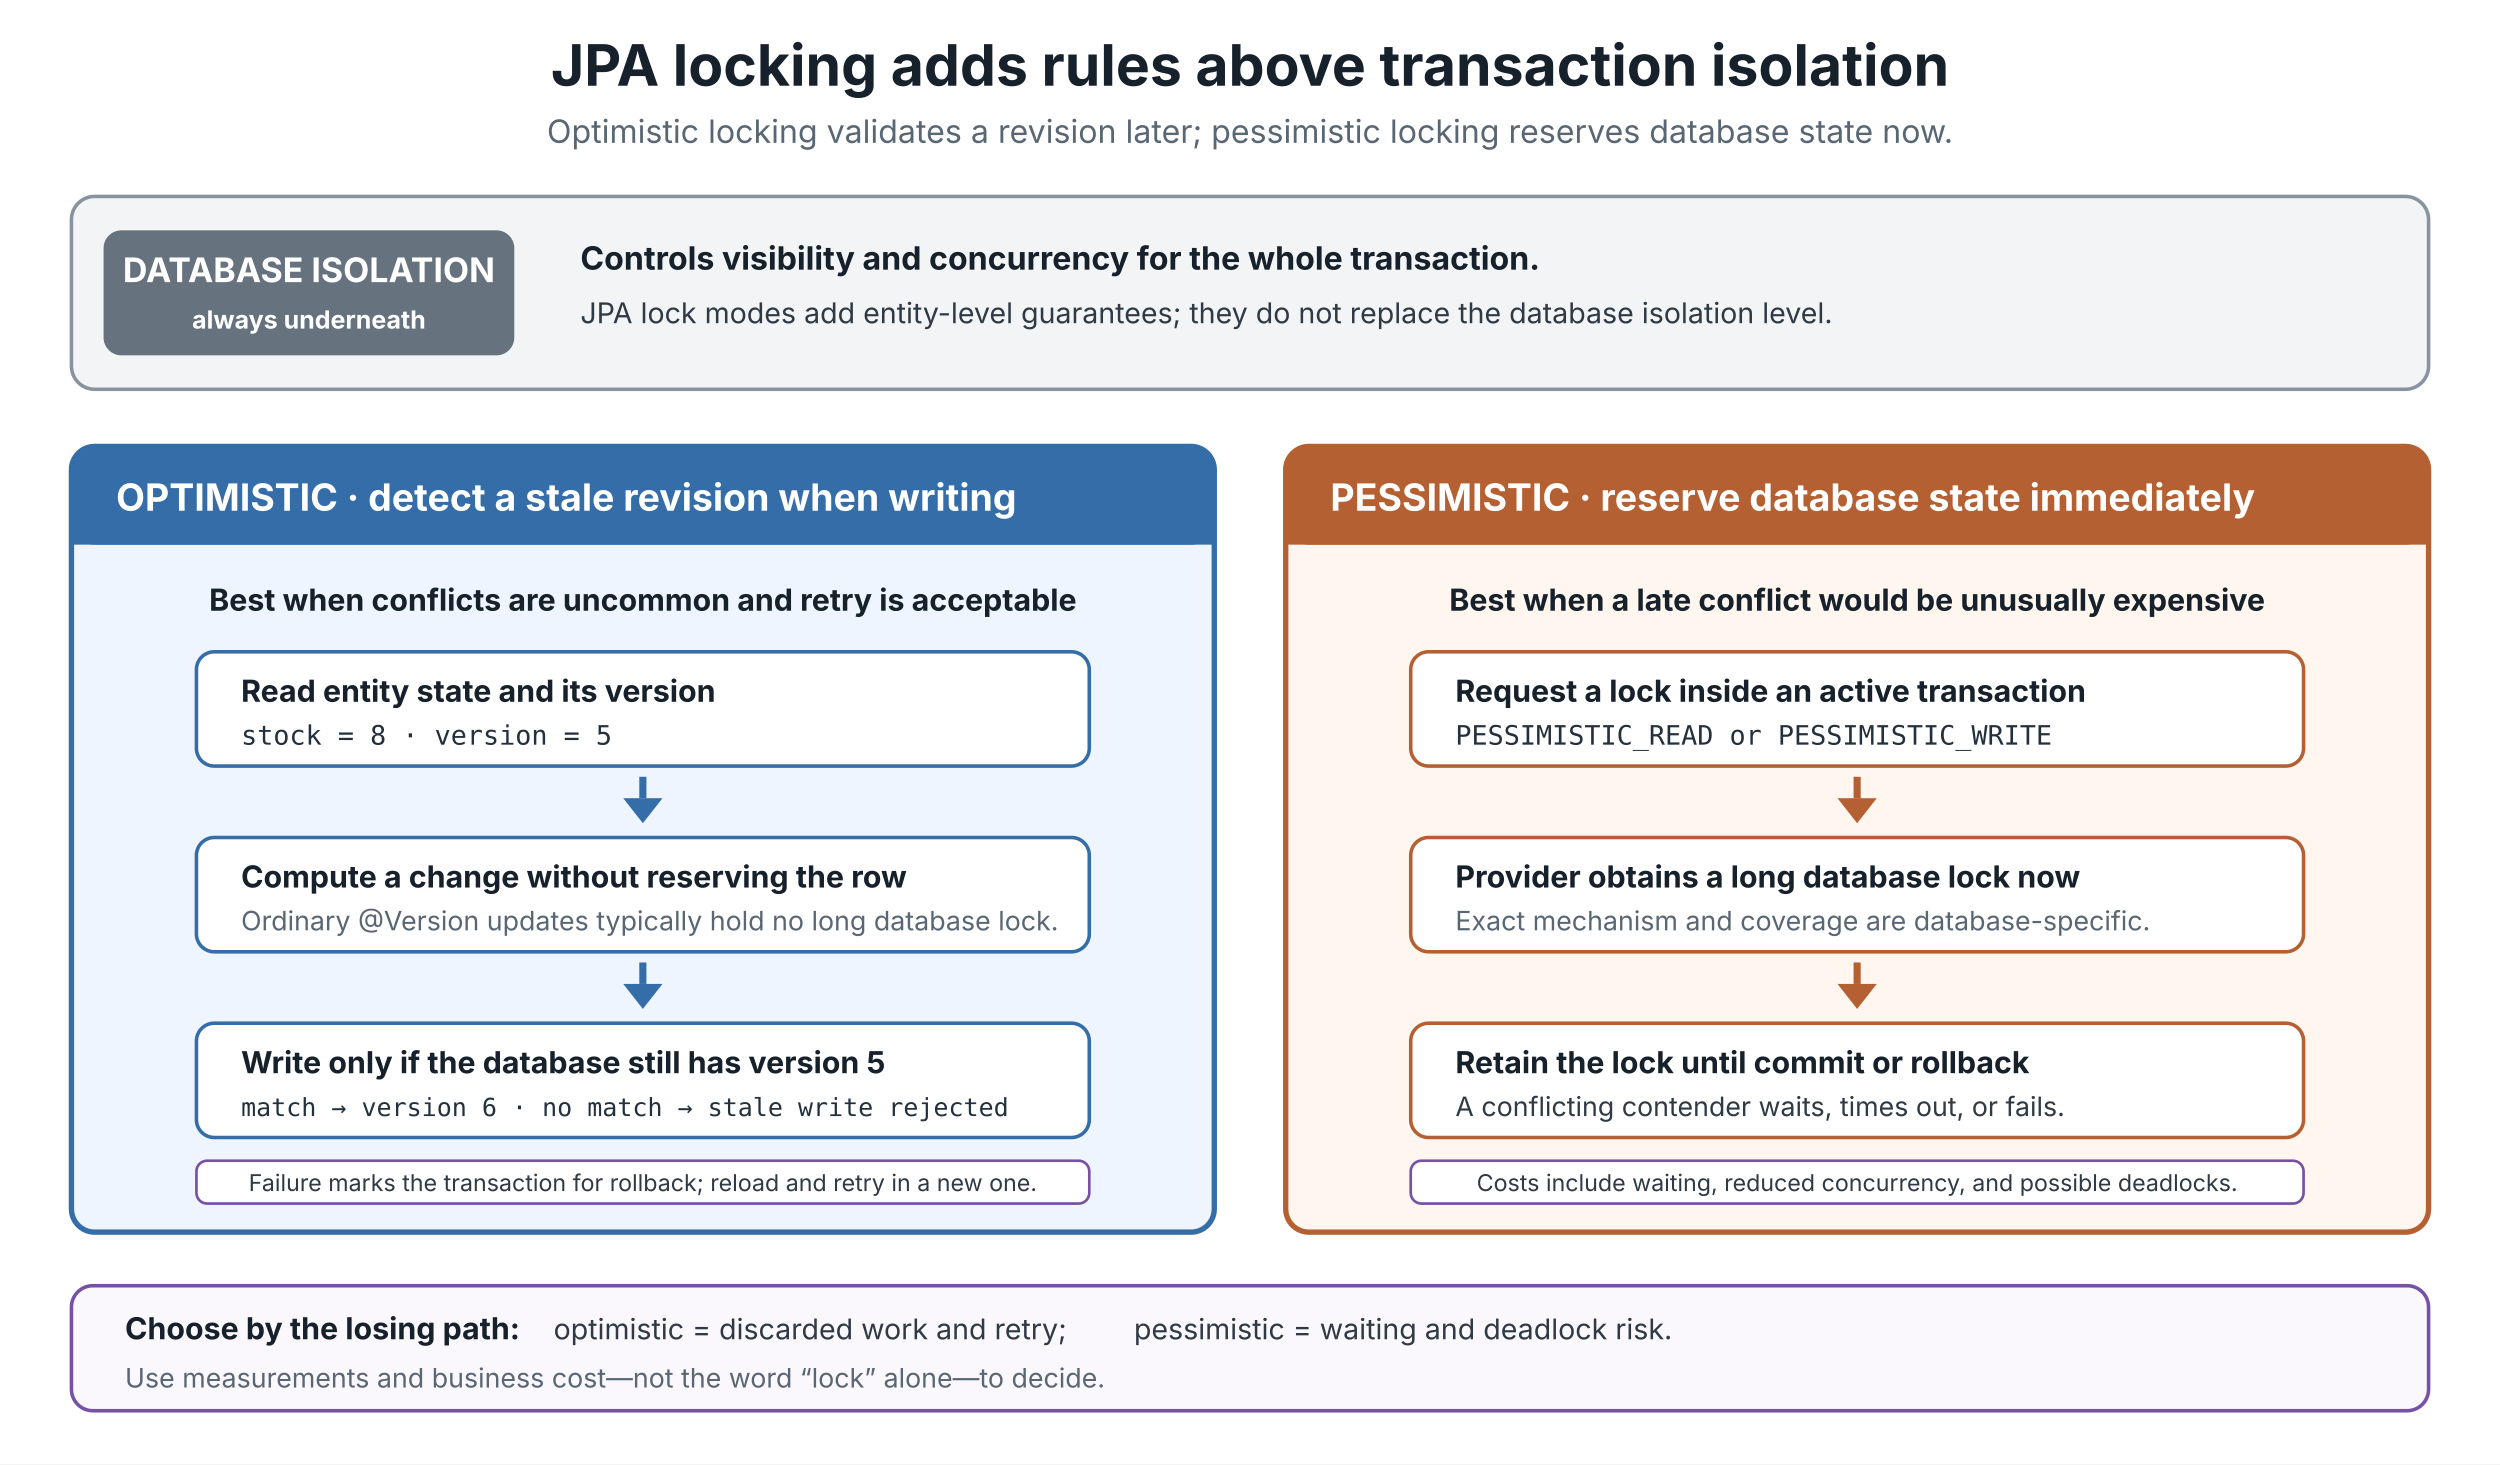
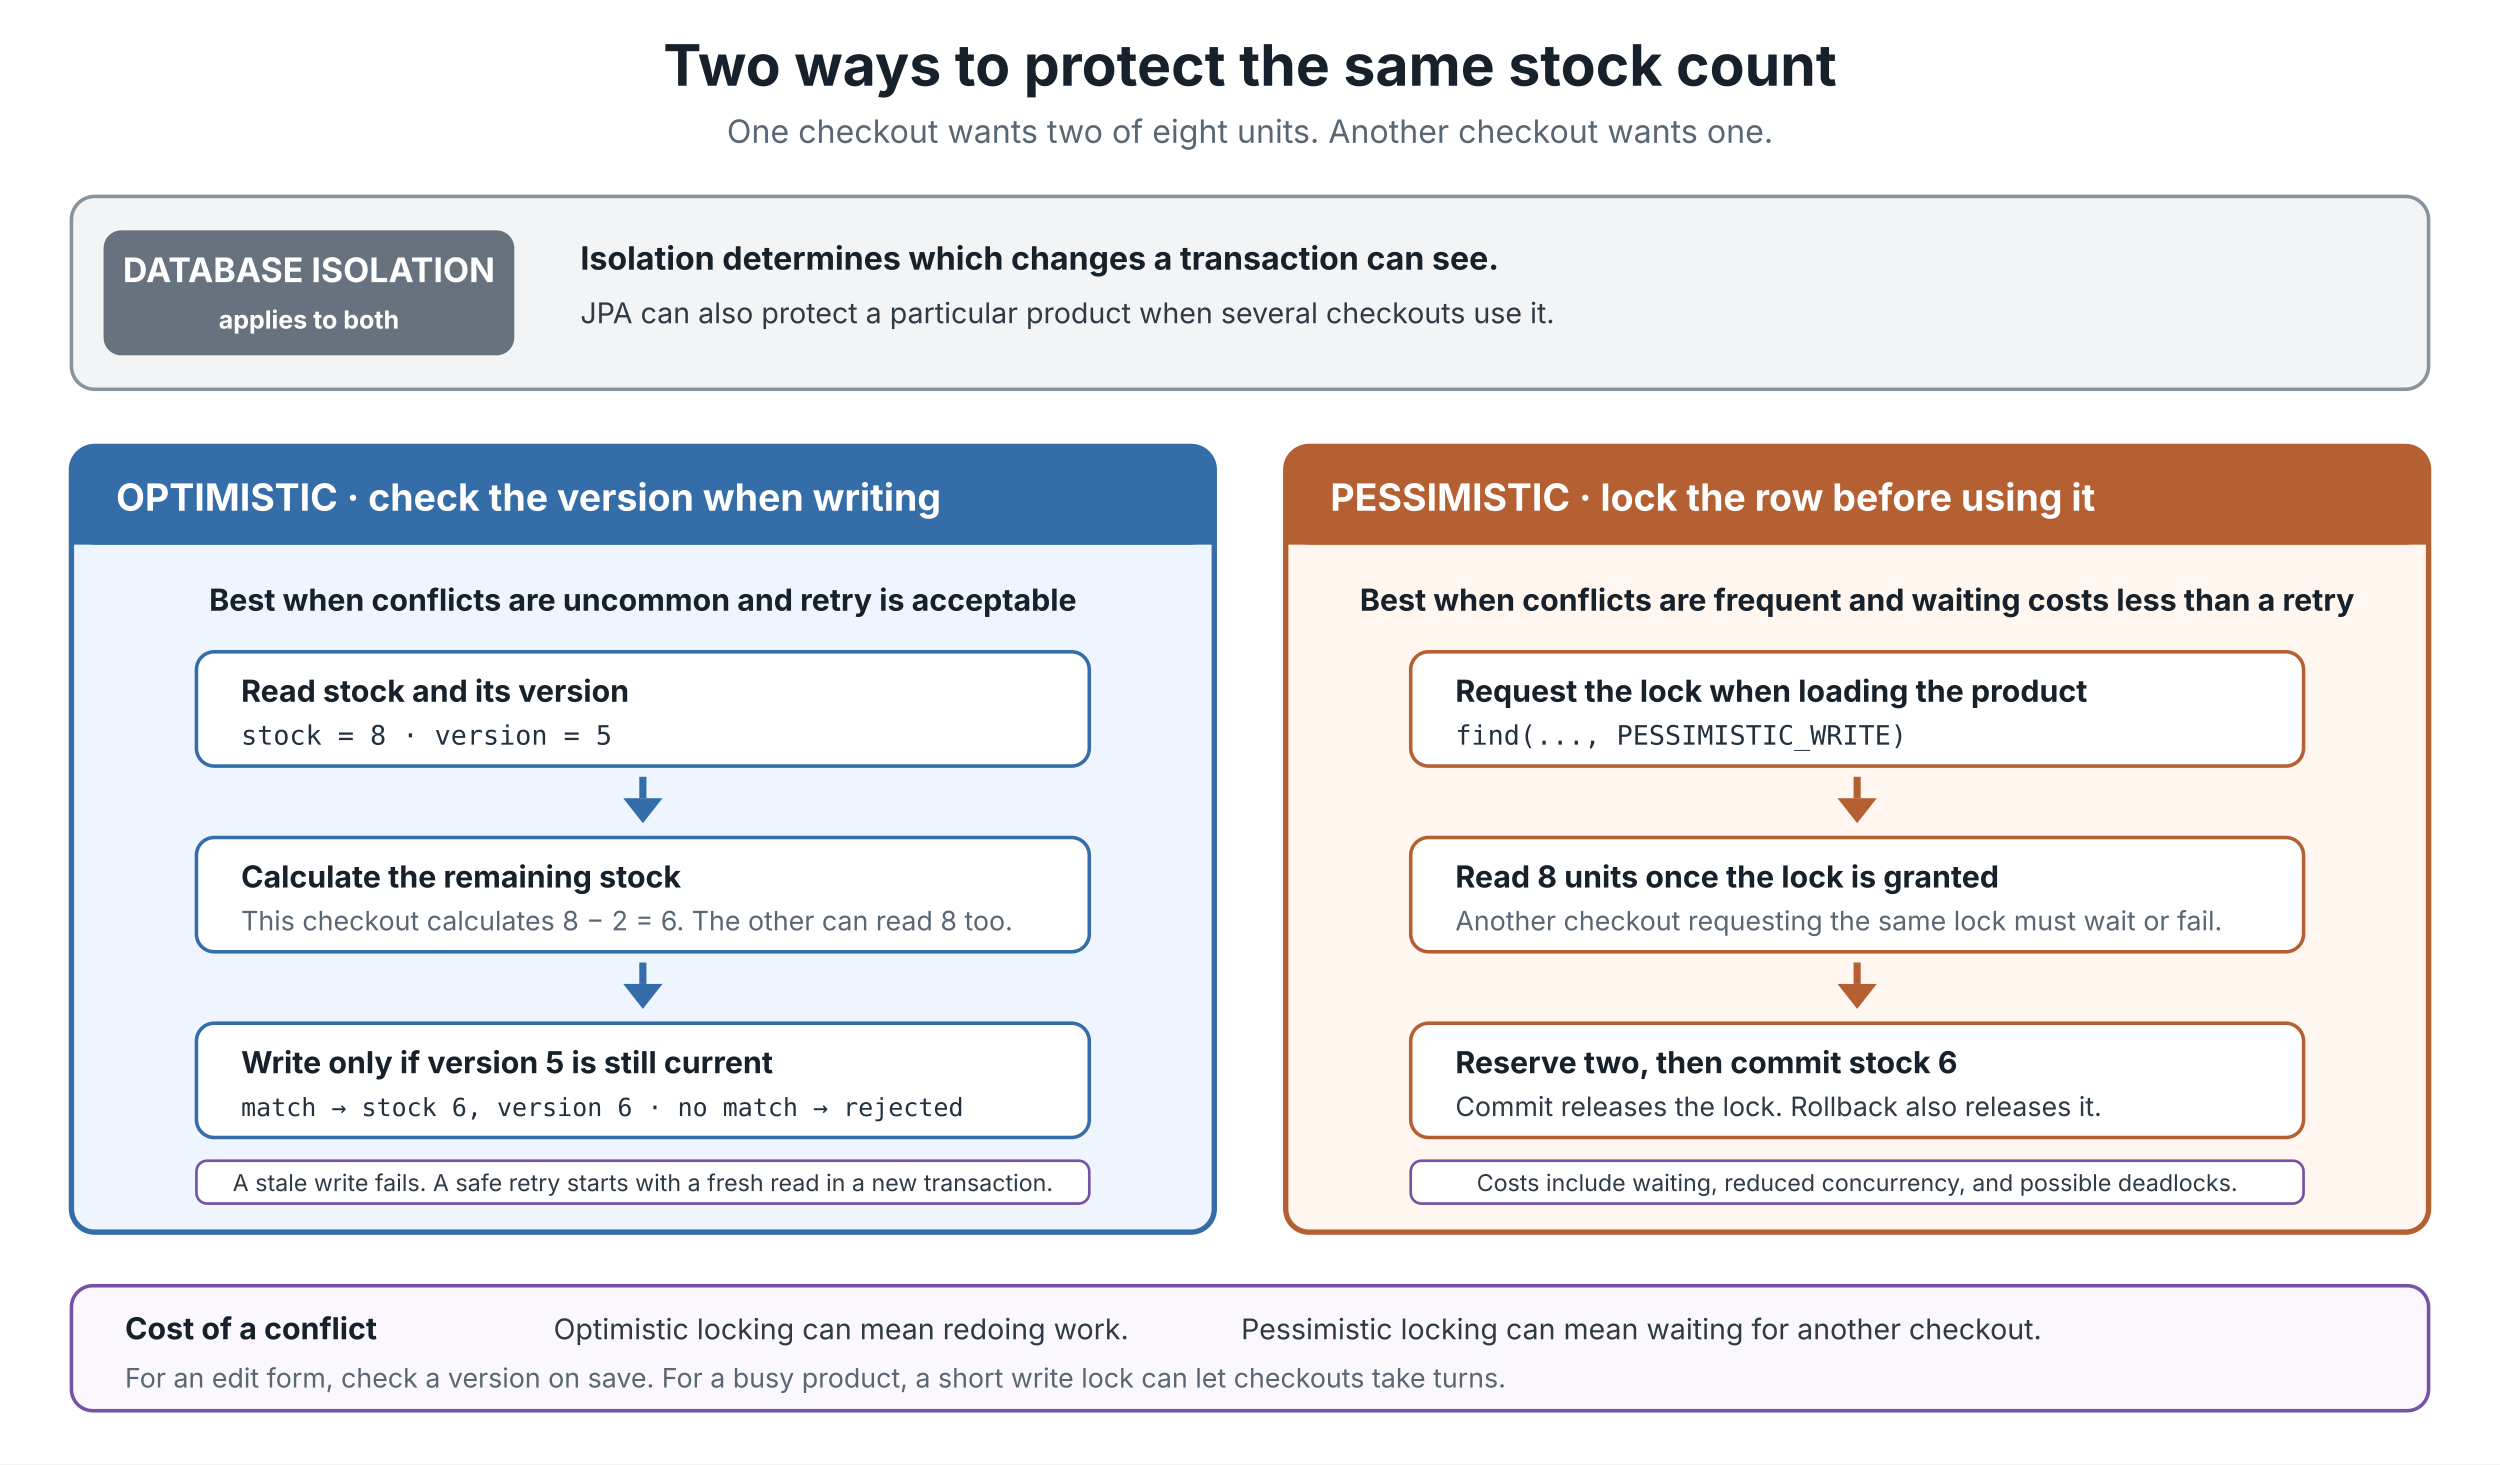
<svg xmlns="http://www.w3.org/2000/svg" width="1400" height="820" viewBox="0 0 1400 820" role="img" aria-labelledby="diagram-title diagram-description">
  <style>
    .heading { font-family: Inter, Arial, sans-serif; font-weight: 700; fill: #17212b; }
    .body { font-family: Inter, Arial, sans-serif; fill: #2f3a45; }
    .muted { font-family: Inter, Arial, sans-serif; fill: #596673; }
    .mono { font-family: "SFMono-Regular", Consolas, monospace; fill: #23303d; }
    .light { font-family: Inter, Arial, sans-serif; font-weight: 700; fill: #ffffff; }
  </style>
  <rect width="1400" height="820" fill="#ffffff" />
-   <text x="700" y="48" text-anchor="middle" class="heading" font-size="32">JPA locking adds rules above transaction isolation</text>
-   <text x="700" y="80" text-anchor="middle" class="muted" font-size="18">Optimistic locking validates a revision later; pessimistic locking reserves database state now.</text>
+   <text x="700" y="48" text-anchor="middle" class="heading" font-size="32">Two ways to protect the same stock count</text>
+   <text x="700" y="80" text-anchor="middle" class="muted" font-size="18">One checkout wants two of eight units. Another checkout wants one.</text>
  <g id="isolation-baseline">
    <rect x="40" y="110" width="1320" height="108" rx="13" fill="#f2f4f6" stroke="#87939e" stroke-width="2" />
    <rect x="58" y="129" width="230" height="70" rx="10" fill="#66727d" />
    <text x="173" y="158" text-anchor="middle" class="light" font-size="19">DATABASE ISOLATION</text>
-     <text x="173" y="184" text-anchor="middle" class="light" font-size="14">always underneath</text>
-     <text x="325" y="151" class="heading" font-size="18">Controls visibility and concurrency for the whole transaction.</text>
-     <text x="325" y="181" class="body" font-size="16">JPA lock modes add entity-level guarantees; they do not replace the database isolation level.</text>
+     <text x="173" y="184" text-anchor="middle" class="light" font-size="14">applies to both</text>
+     <text x="325" y="151" class="heading" font-size="18">Isolation determines which changes a transaction can see.</text>
+     <text x="325" y="181" class="body" font-size="16">JPA can also protect a particular product when several checkouts use it.</text>
  </g>
  <g id="optimistic-path">
    <rect x="40" y="250" width="640" height="440" rx="13" fill="#eef5ff" stroke="#356da8" stroke-width="3" />
    <rect x="40" y="250" width="640" height="55" rx="13" fill="#356da8" />
    <path d="M40 291H680" stroke="#356da8" stroke-width="28" />
-     <text x="65" y="286" class="light" font-size="21">OPTIMISTIC · detect a stale revision when writing</text>
+     <text x="65" y="286" class="light" font-size="21">OPTIMISTIC · check the version when writing</text>
    <text x="360" y="342" text-anchor="middle" class="heading" font-size="17">Best when conflicts are uncommon and retry is acceptable</text>
    <rect x="110" y="365" width="500" height="64" rx="10" fill="#ffffff" stroke="#356da8" stroke-width="2" />
-     <text x="135" y="393" class="heading" font-size="17">Read entity state and its version</text>
+     <text x="135" y="393" class="heading" font-size="17">Read stock and its version</text>
    <text x="135" y="417" class="mono" font-size="15">stock = 8 · version = 5</text>
-     <path d="M360 435V447" fill="none" stroke="#356da8" stroke-width="4" />
+     <path data-connector="true" d="M360 435V447" fill="none" stroke="#356da8" stroke-width="4" />
    <polygon points="349,447 360,461 371,447" fill="#356da8" />
    <rect x="110" y="469" width="500" height="64" rx="10" fill="#ffffff" stroke="#356da8" stroke-width="2" />
-     <text x="135" y="497" class="heading" font-size="17">Compute a change without reserving the row</text>
-     <text x="135" y="521" class="muted" font-size="15">Ordinary @Version updates typically hold no long database lock.</text>
-     <path d="M360 539V551" fill="none" stroke="#356da8" stroke-width="4" />
+     <text x="135" y="497" class="heading" font-size="17">Calculate the remaining stock</text>
+     <text x="135" y="521" class="muted" font-size="15">This checkout calculates 8 − 2 = 6. The other can read 8 too.</text>
+     <path data-connector="true" d="M360 539V551" fill="none" stroke="#356da8" stroke-width="4" />
    <polygon points="349,551 360,565 371,551" fill="#356da8" />
    <rect x="110" y="573" width="500" height="64" rx="10" fill="#ffffff" stroke="#356da8" stroke-width="2" />
-     <text x="135" y="601" class="heading" font-size="17">Write only if the database still has version 5</text>
-     <text x="135" y="625" class="mono" font-size="14">match → version 6 · no match → stale write rejected</text>
+     <text x="135" y="601" class="heading" font-size="17">Write only if version 5 is still current</text>
+     <text x="135" y="625" class="mono" font-size="14">match → stock 6, version 6 · no match → rejected</text>
    <rect x="110" y="650" width="500" height="24" rx="6" fill="#ffffff" stroke="#7651a5" stroke-width="1.5" />
-     <text x="360" y="667" text-anchor="middle" class="body" font-size="13">Failure marks the transaction for rollback; reload and retry in a new one.</text>
+     <text x="360" y="667" text-anchor="middle" class="body" font-size="13">A stale write fails. A safe retry starts with a fresh read in a new transaction.</text>
  </g>
  <g id="pessimistic-path">
    <rect x="720" y="250" width="640" height="440" rx="13" fill="#fff7ef" stroke="#b56032" stroke-width="3" />
    <rect x="720" y="250" width="640" height="55" rx="13" fill="#b56032" />
    <path d="M720 291H1360" stroke="#b56032" stroke-width="28" />
-     <text x="745" y="286" class="light" font-size="21">PESSIMISTIC · reserve database state immediately</text>
-     <text x="1040" y="342" text-anchor="middle" class="heading" font-size="17">Best when a late conflict would be unusually expensive</text>
+     <text x="745" y="286" class="light" font-size="21">PESSIMISTIC · lock the row before using it</text>
+     <text x="1040" y="342" text-anchor="middle" class="heading" font-size="17">Best when conflicts are frequent and waiting costs less than a retry</text>
    <rect x="790" y="365" width="500" height="64" rx="10" fill="#ffffff" stroke="#b56032" stroke-width="2" />
-     <text x="815" y="393" class="heading" font-size="17">Request a lock inside an active transaction</text>
-     <text x="815" y="417" class="mono" font-size="15">PESSIMISTIC_READ or PESSIMISTIC_WRITE</text>
-     <path d="M1040 435V447" fill="none" stroke="#b56032" stroke-width="4" />
+     <text x="815" y="393" class="heading" font-size="17">Request the lock when loading the product</text>
+     <text x="815" y="417" class="mono" font-size="15">find(..., PESSIMISTIC_WRITE)</text>
+     <path data-connector="true" d="M1040 435V447" fill="none" stroke="#b56032" stroke-width="4" />
    <polygon points="1029,447 1040,461 1051,447" fill="#b56032" />
    <rect x="790" y="469" width="500" height="64" rx="10" fill="#ffffff" stroke="#b56032" stroke-width="2" />
-     <text x="815" y="497" class="heading" font-size="17">Provider obtains a long database lock now</text>
-     <text x="815" y="521" class="muted" font-size="15">Exact mechanism and coverage are database-specific.</text>
-     <path d="M1040 539V551" fill="none" stroke="#b56032" stroke-width="4" />
+     <text x="815" y="497" class="heading" font-size="17">Read 8 units once the lock is granted</text>
+     <text x="815" y="521" class="muted" font-size="15">Another checkout requesting the same lock must wait or fail.</text>
+     <path data-connector="true" d="M1040 539V551" fill="none" stroke="#b56032" stroke-width="4" />
    <polygon points="1029,551 1040,565 1051,551" fill="#b56032" />
    <rect x="790" y="573" width="500" height="64" rx="10" fill="#ffffff" stroke="#b56032" stroke-width="2" />
-     <text x="815" y="601" class="heading" font-size="17">Retain the lock until commit or rollback</text>
-     <text x="815" y="625" class="body" font-size="15">A conflicting contender waits, times out, or fails.</text>
+     <text x="815" y="601" class="heading" font-size="17">Reserve two, then commit stock 6</text>
+     <text x="815" y="625" class="body" font-size="15">Commit releases the lock. Rollback also releases it.</text>
    <rect x="790" y="650" width="500" height="24" rx="6" fill="#ffffff" stroke="#7651a5" stroke-width="1.5" />
    <text x="1040" y="667" text-anchor="middle" class="body" font-size="13">Costs include waiting, reduced concurrency, and possible deadlocks.</text>
  </g>
  <g id="decision-strip">
    <rect x="40" y="720" width="1320" height="70" rx="12" fill="#faf8fc" stroke="#7651a5" stroke-width="2" />
-     <text x="70" y="750" class="heading" font-size="17">Choose by the losing path:</text>
-     <text x="310" y="750" class="body" font-size="16">optimistic = discarded work and retry;</text>
-     <text x="635" y="750" class="body" font-size="16">pessimistic = waiting and deadlock risk.</text>
-     <text x="70" y="777" class="muted" font-size="15">Use measurements and business cost—not the word “lock” alone—to decide.</text>
+     <text x="70" y="750" class="heading" font-size="17">Cost of a conflict</text>
+     <text x="310" y="750" class="body" font-size="16">Optimistic locking can mean redoing work.</text>
+     <text x="695" y="750" class="body" font-size="16">Pessimistic locking can mean waiting for another checkout.</text>
+     <text x="70" y="777" class="muted" font-size="15">For an edit form, check a version on save. For a busy product, a short write lock can let checkouts take turns.</text>
  </g>
</svg>
